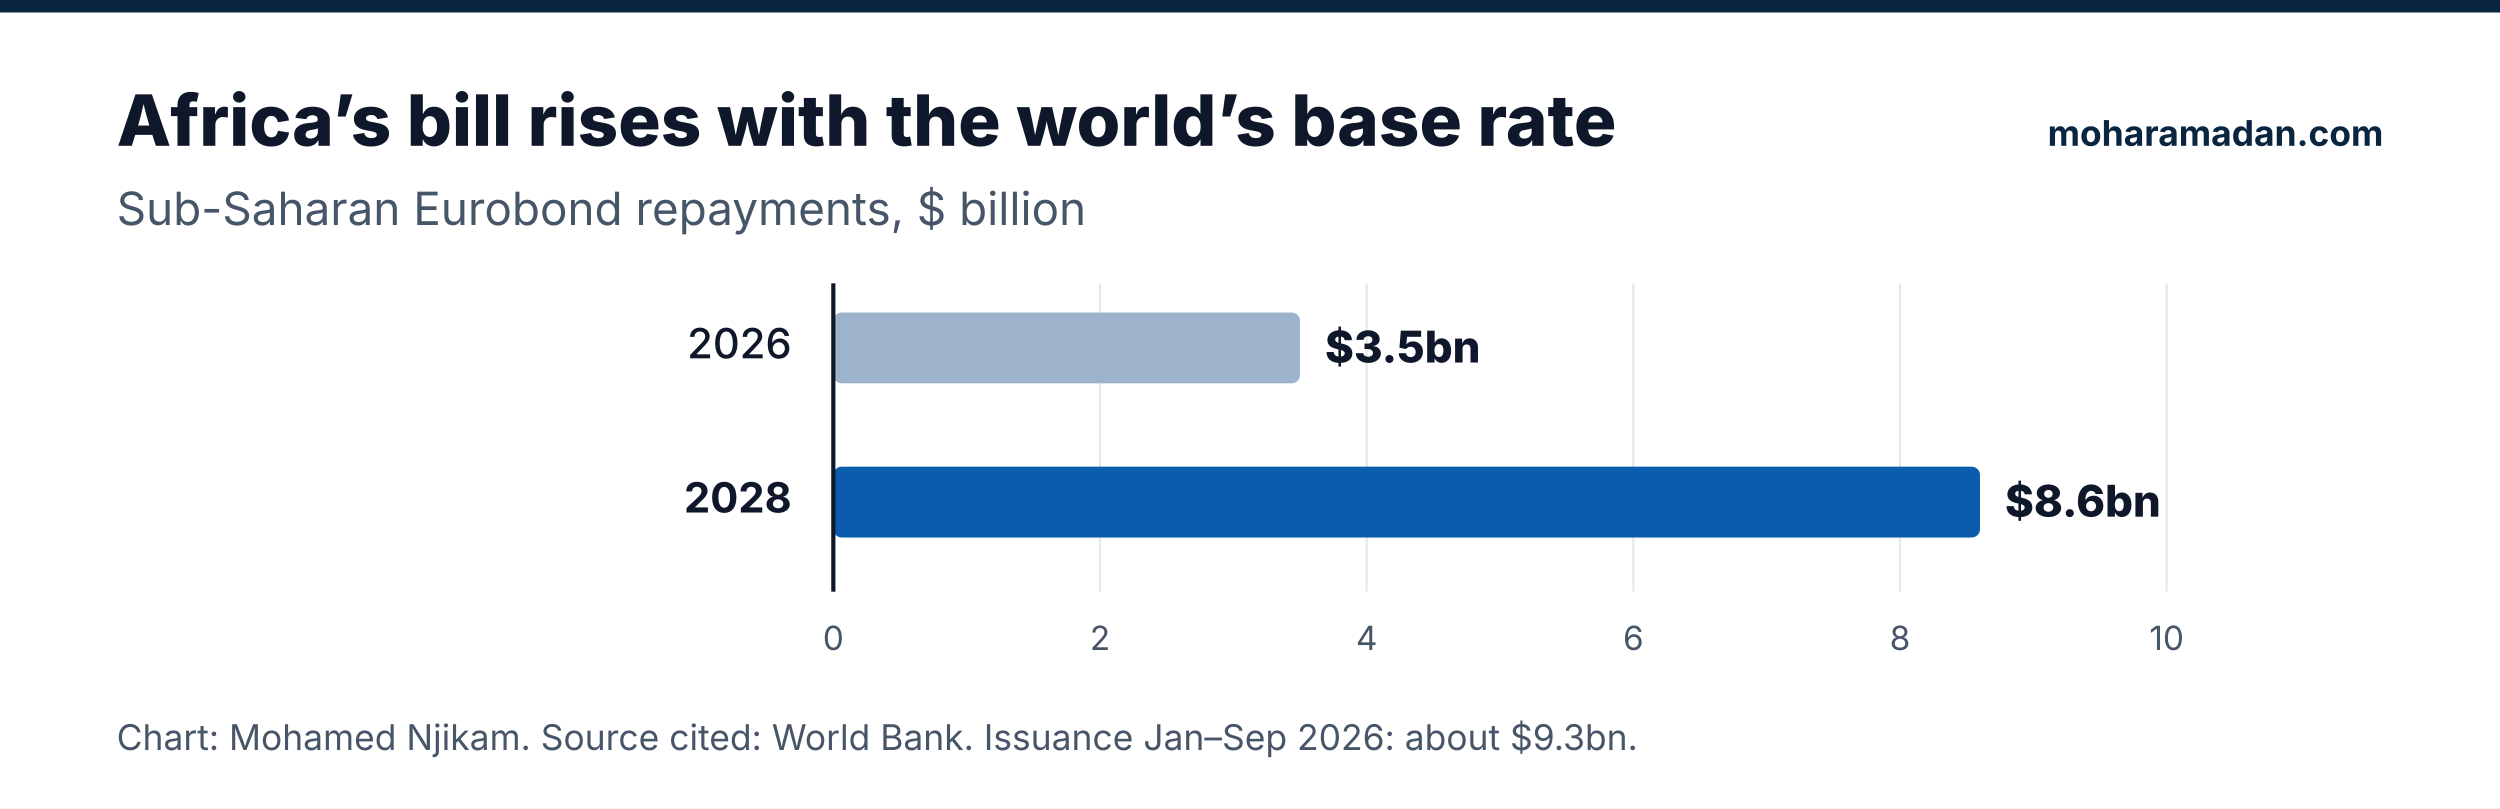
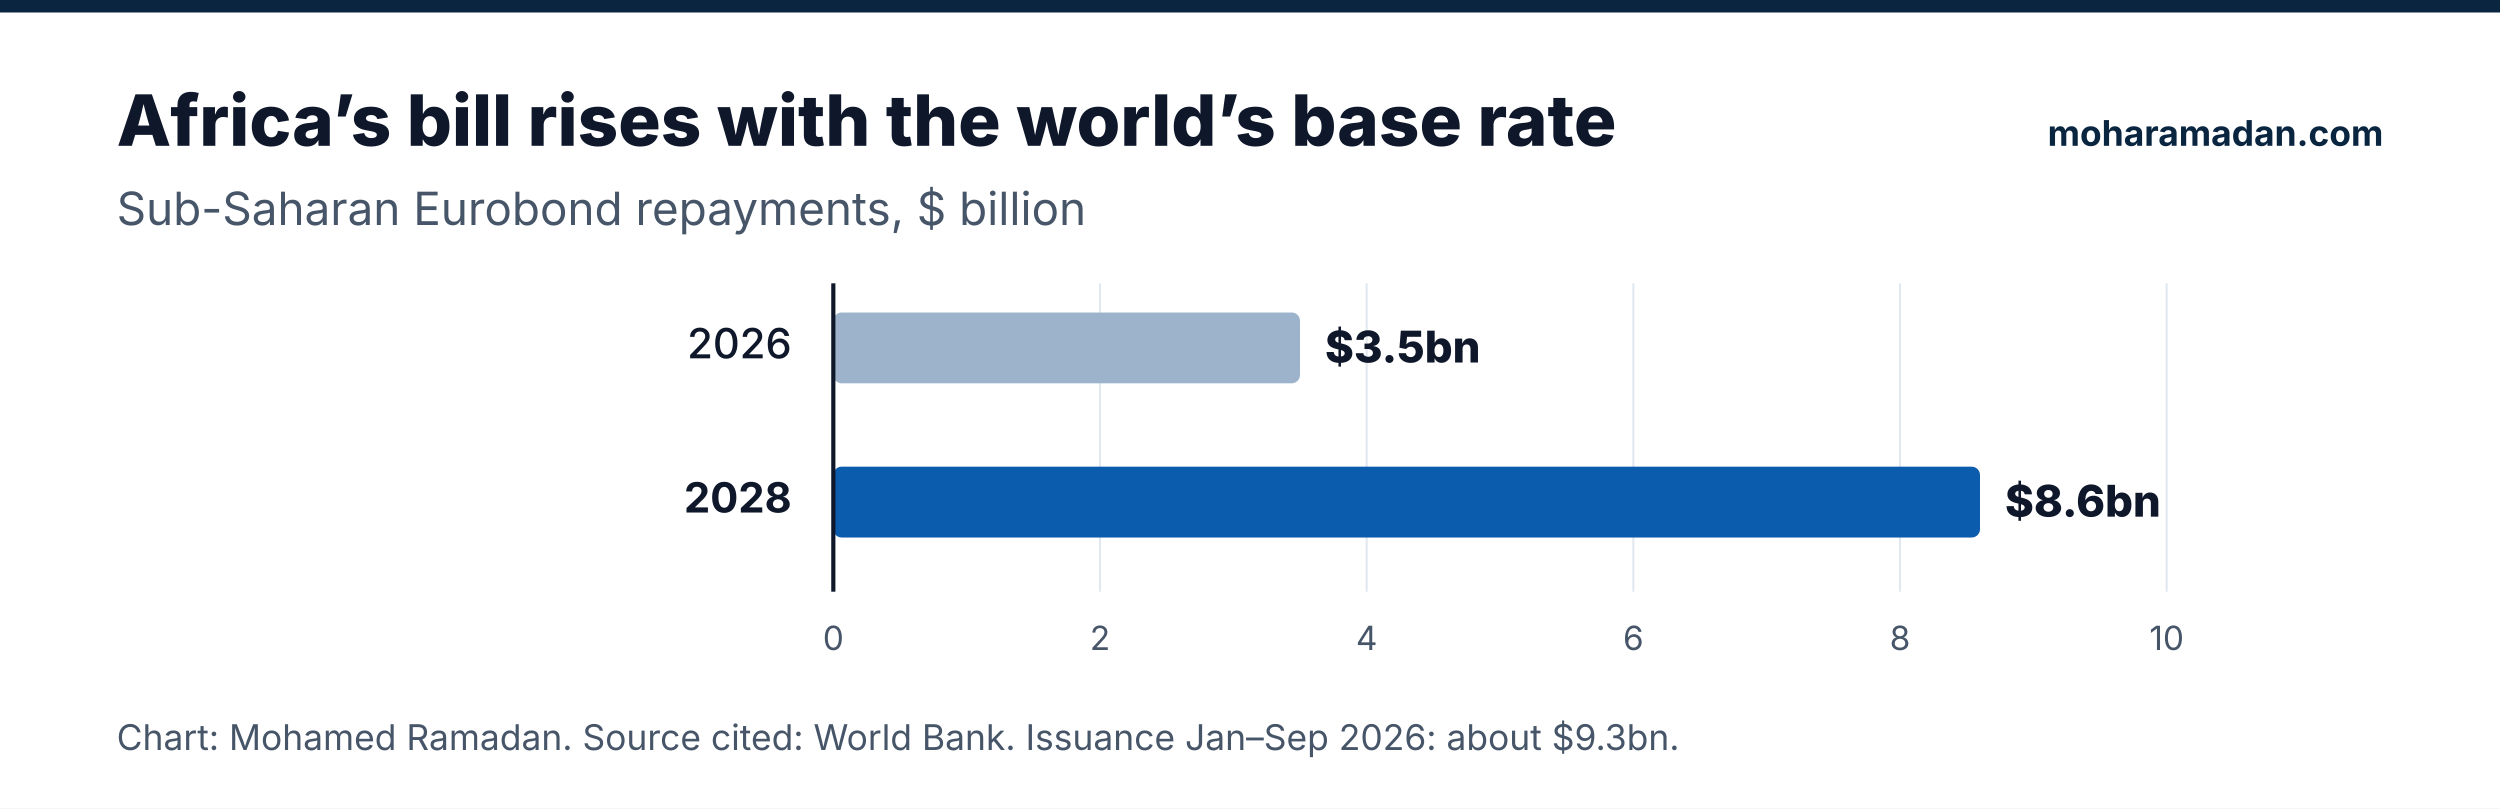
<svg xmlns="http://www.w3.org/2000/svg" viewBox="0 0 1200 388" width="1200" height="388" font-family="Inter, 'Helvetica Neue', Helvetica, Arial, sans-serif">
  <rect width="1200" height="388" fill="#FFFFFF" />
  <rect x="0" y="0" width="1200" height="6" fill="#0A2540" />
  <text x="56" y="70" font-size="34" font-weight="800" fill="#0F172A">Africa’s bill rises with the world’s base rate</text>
  <text x="56" y="108" font-size="22" fill="#475569">Sub-Saharan Eurobond repayments, $ billion</text>
  <line x1="400.0" y1="136" x2="400.0" y2="284" stroke="#E2E8F0" stroke-width="1" />
  <text x="400.0" y="312" font-size="16" fill="#475569" text-anchor="middle">0</text>
  <line x1="528.0" y1="136" x2="528.0" y2="284" stroke="#E2E8F0" stroke-width="1" />
  <text x="528.0" y="312" font-size="16" fill="#475569" text-anchor="middle">2</text>
  <line x1="656.0" y1="136" x2="656.0" y2="284" stroke="#E2E8F0" stroke-width="1" />
  <text x="656.0" y="312" font-size="16" fill="#475569" text-anchor="middle">4</text>
  <line x1="784.0" y1="136" x2="784.0" y2="284" stroke="#E2E8F0" stroke-width="1" />
  <text x="784.0" y="312" font-size="16" fill="#475569" text-anchor="middle">6</text>
  <line x1="912.0" y1="136" x2="912.0" y2="284" stroke="#E2E8F0" stroke-width="1" />
  <text x="912.0" y="312" font-size="16" fill="#475569" text-anchor="middle">8</text>
  <line x1="1040.0" y1="136" x2="1040.0" y2="284" stroke="#E2E8F0" stroke-width="1" />
  <text x="1040.0" y="312" font-size="16" fill="#475569" text-anchor="middle">10</text>
  <text x="380" y="172" font-size="20" fill="#0F172A" text-anchor="end" font-weight="500">2026</text>
  <rect x="400" y="150" width="224.0" height="34" rx="4" fill="#9DB3CC" />
  <text x="636.0" y="174" font-size="21" font-weight="800" fill="#0F172A">$3.5bn</text>
  <text x="380" y="246" font-size="20" fill="#0F172A" text-anchor="end" font-weight="700">2028</text>
  <rect x="400" y="224" width="550.4" height="34" rx="4" fill="#0B5CAD" />
  <text x="962.4" y="248" font-size="21" font-weight="800" fill="#0F172A">$8.6bn</text>
  <line x1="400" y1="136" x2="400" y2="284" stroke="#0F172A" stroke-width="2" />
-   <text x="56" y="360" font-size="17" fill="#475569">Chart: Mohamed Njikam. Source cited: World Bank. Issuance Jan–Sep 2026: about $9.3bn.</text>
+   <text x="56" y="360" font-size="17" fill="#475569">Chart: Mohamed Ramadan. Source cited: World Bank. Issuance Jan–Sep 2026: about $9.3bn.</text>
  <text x="1144" y="70" font-size="17" font-weight="700" fill="#0A2540" text-anchor="end">moharamadan.com</text>
</svg>
